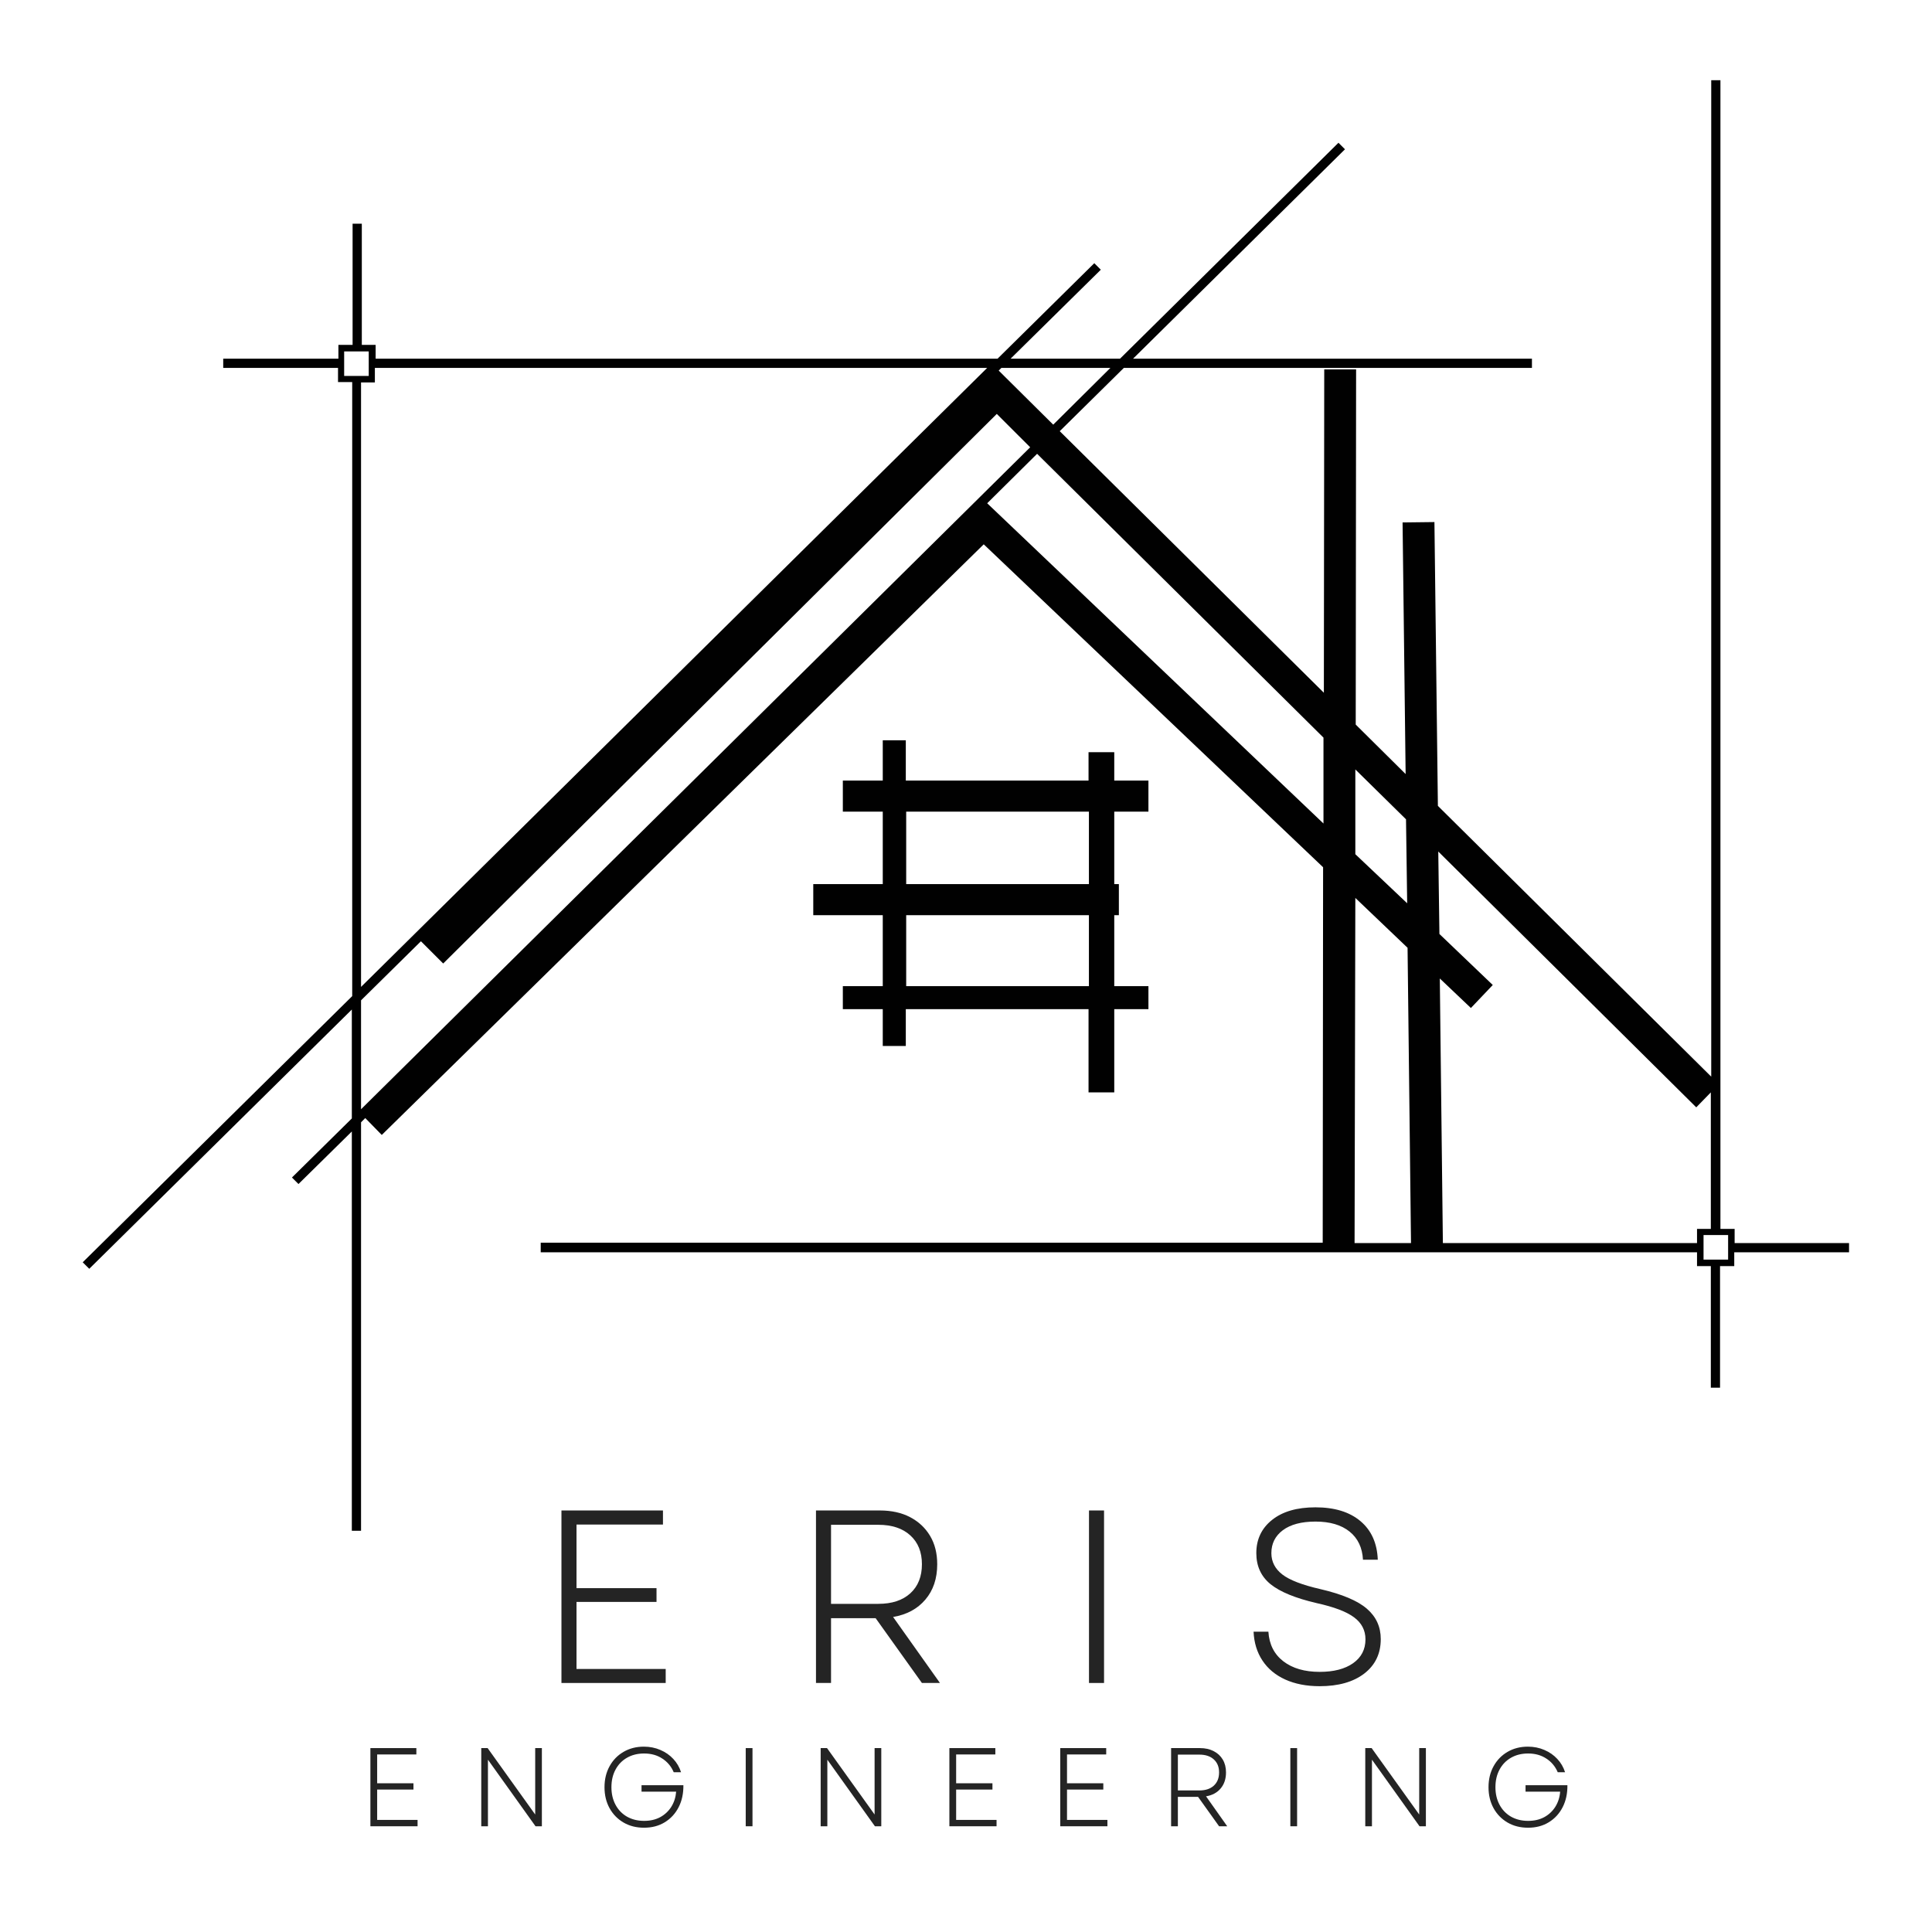
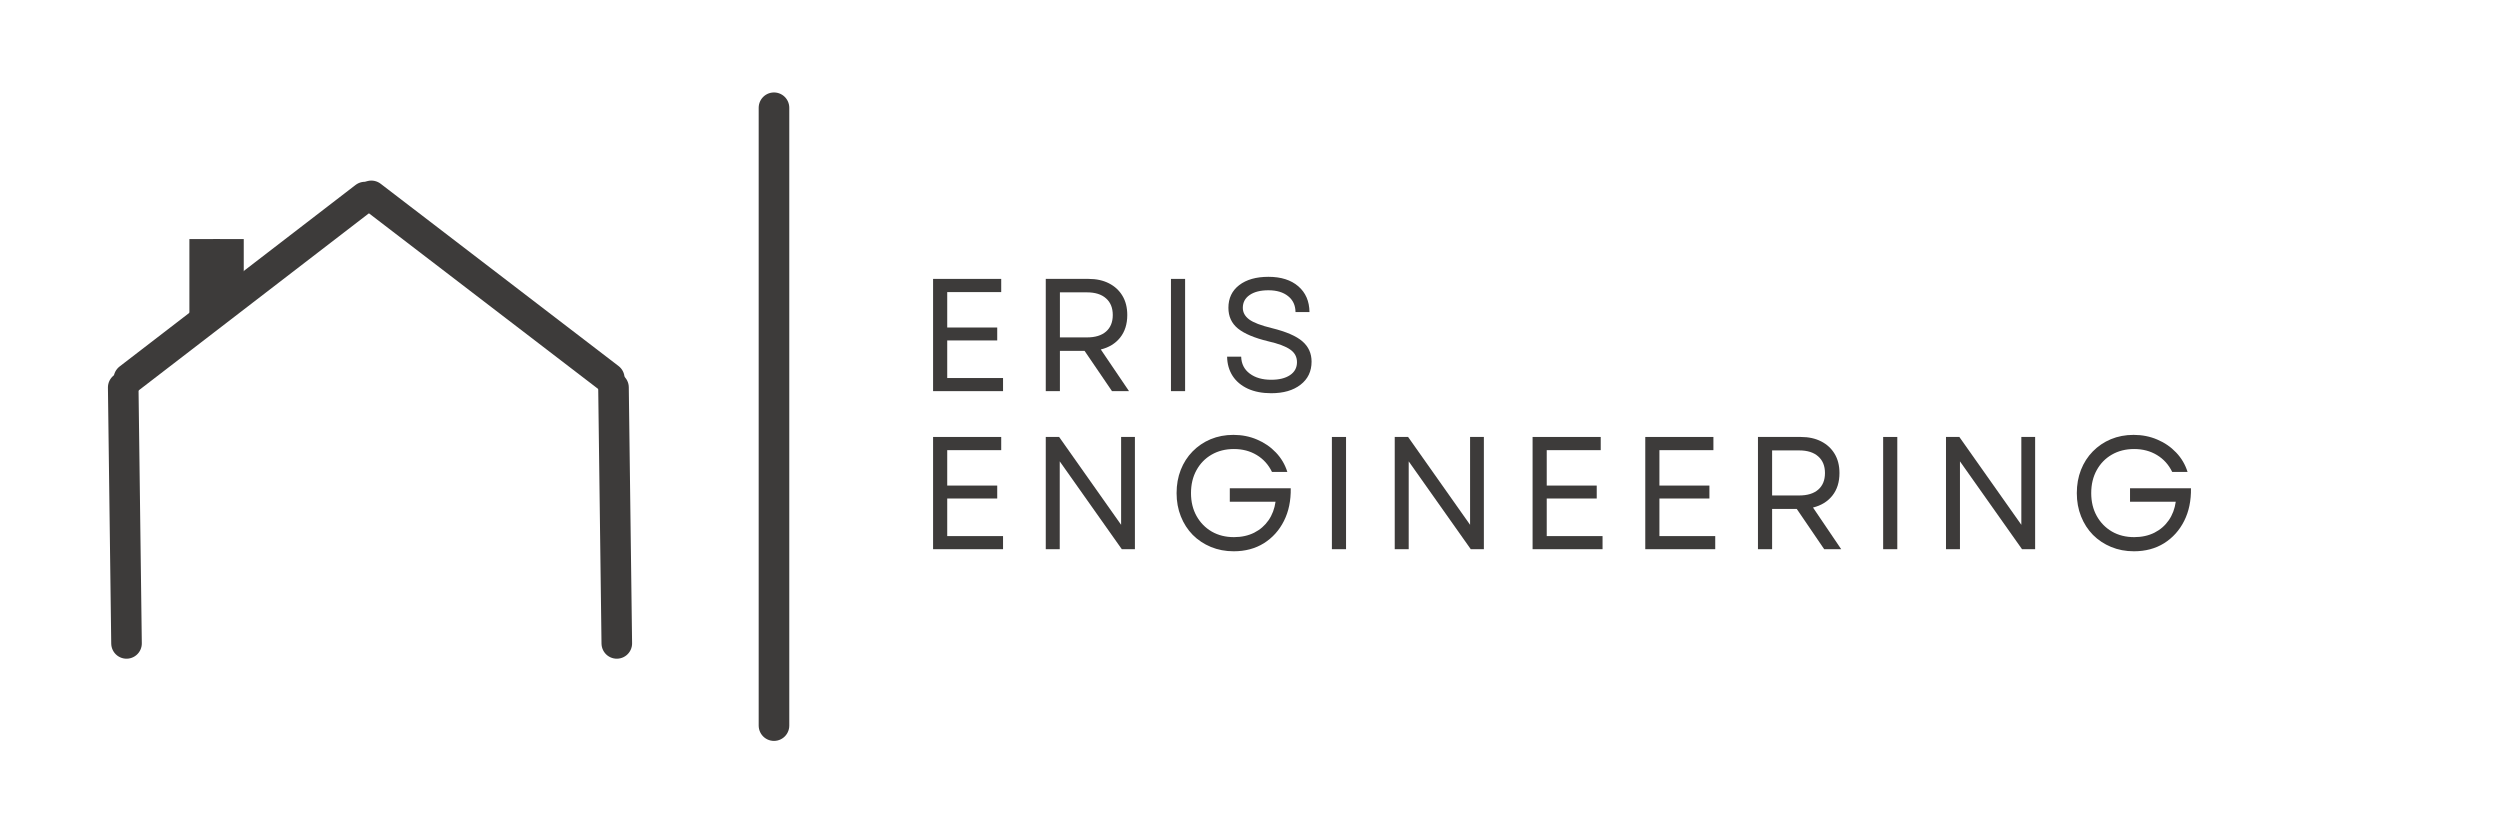
- <svg xmlns="http://www.w3.org/2000/svg" width="500" zoomAndPan="magnify" viewBox="0 0 375 375" height="500" preserveAspectRatio="xMidYMid meet" version="1.0">
+ <svg xmlns="http://www.w3.org/2000/svg" width="600" zoomAndPan="magnify" viewBox="0 0 450 150" height="200" preserveAspectRatio="xMidYMid meet" version="1.0">
  <defs>
    <g />
-     <clipPath id="a66173f13b">
-       <path d="M 1.055 0.457 L 343.973 0.457 L 343.973 282.234 L 1.055 282.234 Z M 1.055 0.457 " clip-rule="nonzero" />
+     <clipPath id="6d4e71bf2f">
+       <path d="M 0.199 22 L 35 22 L 35 118.16 L 0.199 118.16 Z M 0.199 22 " clip-rule="nonzero" />
    </clipPath>
-     <clipPath id="77d8f25d29">
-       <rect x="0" width="190" y="0" height="71" />
+     <clipPath id="a90243dbc4">
+       <path d="M 0.199 0.559 L 78 0.559 L 78 84 L 0.199 84 Z M 0.199 0.559 " clip-rule="nonzero" />
    </clipPath>
-     <clipPath id="c28d239c33">
-       <path d="M 53 316 L 301 316 L 301 348.359 L 53 348.359 Z M 53 316 " clip-rule="nonzero" />
+     <clipPath id="e730382947">
+       <path d="M 16 0.559 L 122 0.559 L 122 84 L 16 84 Z M 16 0.559 " clip-rule="nonzero" />
    </clipPath>
-     <clipPath id="9d0f430690">
-       <rect x="0" width="248" y="0" height="33" />
+     <clipPath id="5cc6576148">
+       <path d="M 60 22 L 124 22 L 124 118.16 L 60 118.16 Z M 60 22 " clip-rule="nonzero" />
    </clipPath>
-     <clipPath id="117400e148">
-       <rect x="0" width="345" y="0" height="349" />
+     <clipPath id="6ed9c235d3">
+       <path d="M 117 0.559 L 124 0.559 L 124 118 L 117 118 Z M 117 0.559 " clip-rule="nonzero" />
+     </clipPath>
+     <clipPath id="6a763c0f99">
+       <rect x="0" width="381" y="0" height="119" />
    </clipPath>
  </defs>
-   <g transform="matrix(1, 0, 0, 1, 15, 15)">
-     <g clip-path="url(#117400e148)">
-       <path fill="#010101" d="M 142.855 156.605 L 142.855 162.637 L 156.344 162.637 L 156.344 176.41 L 148.594 176.41 L 148.594 180.875 L 156.344 180.875 L 156.344 188.023 L 160.816 188.023 L 160.816 180.875 L 196.285 180.875 L 196.285 197.031 L 201.277 197.031 L 201.277 180.875 L 207.91 180.875 L 207.91 176.41 L 201.277 176.41 L 201.277 162.637 L 202.172 162.637 L 202.172 156.605 L 201.277 156.605 L 201.277 142.539 L 207.91 142.539 L 207.91 136.508 L 201.277 136.508 L 201.277 131 L 196.285 131 L 196.285 136.508 L 160.816 136.508 L 160.816 128.691 L 156.344 128.691 L 156.344 136.508 L 148.594 136.508 L 148.594 142.539 L 156.344 142.539 L 156.344 156.605 Z M 196.359 176.41 L 160.891 176.41 L 160.891 162.637 L 196.359 162.637 Z M 160.891 142.539 L 196.359 142.539 L 196.359 156.605 L 160.891 156.605 Z M 160.891 142.539 " fill-opacity="1" fill-rule="evenodd" />
-       <g clip-path="url(#a66173f13b)">
-         <path fill="#010101" d="M 343.973 226.285 L 321.691 226.285 L 321.691 223.531 L 318.934 223.531 L 318.934 0.574 L 317.148 0.574 L 317.148 193.977 L 264.094 141.422 L 263.422 86.332 L 257.238 86.406 L 257.832 135.242 L 248.145 125.641 L 248.219 56.703 L 242.035 56.703 L 241.961 119.461 L 190.695 68.691 L 203.141 56.406 L 282.348 56.406 L 282.348 54.621 L 204.926 54.621 L 246.059 13.977 L 244.793 12.711 L 202.395 54.621 L 181.156 54.621 L 198.668 37.352 L 197.402 36.086 L 178.625 54.621 L 57.91 54.621 L 57.91 51.941 L 55.227 51.941 L 55.227 28.418 L 53.438 28.418 L 53.438 51.941 L 50.684 51.941 L 50.684 54.621 L 28.328 54.621 L 28.328 56.406 L 50.609 56.406 L 50.609 59.16 L 53.363 59.16 L 53.363 178.344 L 1.055 230.008 L 2.324 231.273 L 53.289 180.949 L 53.289 202.09 L 41.668 213.555 L 42.934 214.82 L 53.289 204.621 L 53.289 282.117 L 55.078 282.117 L 55.078 202.836 L 55.898 202.016 L 59.102 205.293 L 175.941 90.652 L 241.812 153.332 L 241.738 226.211 L 89.953 226.211 L 89.953 228.07 L 314.391 228.07 L 314.391 230.754 L 317.07 230.754 L 317.07 254.352 L 318.859 254.352 L 318.859 230.754 L 321.617 230.754 L 321.617 228.07 L 343.898 228.07 L 343.898 226.285 Z M 257.906 144.027 L 258.133 160.328 L 248.07 150.801 L 248.07 134.348 Z M 200.531 56.406 L 189.43 67.426 L 178.848 56.93 L 179.371 56.406 Z M 51.801 53.207 L 56.57 53.207 L 56.57 57.969 L 51.801 57.969 Z M 55.078 59.234 L 57.762 59.234 L 57.762 56.406 L 176.613 56.406 L 55.078 176.559 Z M 55.078 179.164 L 66.703 167.699 L 71.023 172.016 L 178.477 65.34 L 184.957 71.816 L 55.078 200.305 Z M 176.613 82.684 L 186.301 73.082 L 241.887 128.172 L 241.887 144.844 Z M 248.07 159.289 L 258.207 168.965 L 258.875 226.285 L 247.922 226.285 Z M 265.062 226.285 L 264.465 174.922 L 270.5 180.652 L 274.746 176.188 L 264.391 166.285 L 264.168 150.281 L 314.242 199.934 L 317.07 197.031 L 317.07 223.531 L 314.391 223.531 L 314.391 226.285 Z M 320.426 229.488 L 315.656 229.488 L 315.656 224.723 L 320.426 224.723 Z M 320.426 229.488 " fill-opacity="1" fill-rule="evenodd" />
-       </g>
-       <g transform="matrix(1, 0, 0, 1, 87, 260)">
-         <g clip-path="url(#77d8f25d29)">
-           <g fill="#242424" fill-opacity="1">
-             <g transform="translate(1.570567, 51.66486)">
-               <g>
-                 <path d="M 5.406 0 L 5.406 -33.484 L 25.109 -33.484 L 25.109 -30.75 L 8.328 -30.75 L 8.328 -18.406 L 23.859 -18.406 L 23.859 -15.734 L 8.328 -15.734 L 8.328 -2.719 L 25.641 -2.719 L 25.641 0 Z M 5.406 0 " />
-               </g>
-             </g>
-           </g>
-           <g fill="#242424" fill-opacity="1">
-             <g transform="translate(50.97547, 51.66486)">
-               <g>
-                 <path d="M 5.406 0 L 5.406 -33.484 L 17.797 -33.484 C 20.055 -33.484 22.016 -33.051 23.672 -32.188 C 25.328 -31.32 26.617 -30.113 27.547 -28.562 C 28.473 -27.02 28.938 -25.18 28.938 -23.047 C 28.938 -20.273 28.172 -17.988 26.641 -16.188 C 25.109 -14.383 23.02 -13.258 20.375 -12.812 L 29.469 0 L 25.969 0 L 16.984 -12.578 L 8.328 -12.578 L 8.328 0 Z M 8.328 -15.359 L 17.5 -15.359 C 20.145 -15.359 22.219 -16.039 23.719 -17.406 C 25.219 -18.781 25.969 -20.66 25.969 -23.047 C 25.969 -25.41 25.219 -27.273 23.719 -28.641 C 22.219 -30.016 20.145 -30.703 17.5 -30.703 L 8.328 -30.703 Z M 8.328 -15.359 " />
-               </g>
-             </g>
-           </g>
-           <g fill="#242424" fill-opacity="1">
-             <g transform="translate(103.9666, 51.66486)">
-               <g>
-                 <path d="M 5.406 0 L 5.406 -33.484 L 8.328 -33.484 L 8.328 0 Z M 5.406 0 " />
-               </g>
-             </g>
-           </g>
-           <g fill="#242424" fill-opacity="1">
-             <g transform="translate(137.9745, 51.66486)">
-               <g>
-                 <path d="M 16.172 0.625 C 13.617 0.625 11.391 0.191 9.484 -0.672 C 7.586 -1.535 6.113 -2.766 5.062 -4.359 C 4.008 -5.953 3.438 -7.816 3.344 -9.953 L 6.219 -9.953 C 6.375 -7.492 7.344 -5.578 9.125 -4.203 C 10.914 -2.836 13.266 -2.156 16.172 -2.156 C 18.91 -2.156 21.078 -2.719 22.672 -3.844 C 24.266 -4.977 25.062 -6.52 25.062 -8.469 C 25.062 -10.219 24.328 -11.641 22.859 -12.734 C 21.391 -13.836 18.969 -14.758 15.594 -15.5 C 11.477 -16.457 8.492 -17.68 6.641 -19.172 C 4.797 -20.672 3.875 -22.68 3.875 -25.203 C 3.875 -27.879 4.895 -30.031 6.938 -31.656 C 8.977 -33.281 11.785 -34.094 15.359 -34.094 C 19.055 -34.094 21.961 -33.203 24.078 -31.422 C 26.203 -29.641 27.328 -27.141 27.453 -23.922 L 24.578 -23.922 C 24.453 -26.273 23.582 -28.098 21.969 -29.391 C 20.363 -30.68 18.16 -31.328 15.359 -31.328 C 12.641 -31.328 10.531 -30.77 9.031 -29.656 C 7.539 -28.539 6.797 -27.055 6.797 -25.203 C 6.797 -23.547 7.504 -22.164 8.922 -21.062 C 10.336 -19.969 12.801 -19.02 16.312 -18.219 C 20.551 -17.227 23.562 -15.957 25.344 -14.406 C 27.133 -12.863 28.031 -10.898 28.031 -8.516 C 28.031 -5.703 26.961 -3.473 24.828 -1.828 C 22.691 -0.191 19.805 0.625 16.172 0.625 Z M 16.172 0.625 " />
-               </g>
-             </g>
+   <g transform="matrix(1, 0, 0, 1, 19, 16)">
+     <g clip-path="url(#6a763c0f99)">
+       <g fill="#3d3b3a" fill-opacity="1">
+         <g transform="translate(146.016, 54.40476)">
+           <g>
+             <path d="M 2.938 0 L 2.938 -20.203 L 15.203 -20.203 L 15.203 -17.828 L 5.484 -17.828 L 5.484 -11.453 L 14.484 -11.453 L 14.484 -9.125 L 5.484 -9.125 L 5.484 -2.359 L 15.531 -2.359 L 15.531 0 Z M 2.938 0 " />
          </g>
        </g>
      </g>
-       <g clip-path="url(#c28d239c33)">
-         <g transform="matrix(1, 0, 0, 1, 53, 316)">
-           <g clip-path="url(#9d0f430690)">
-             <g fill="#242424" fill-opacity="1">
-               <g transform="translate(1.440573, 23.47682)">
-                 <g>
-                   <path d="M 2.453 0 L 2.453 -15.172 L 11.375 -15.172 L 11.375 -13.938 L 3.766 -13.938 L 3.766 -8.344 L 10.812 -8.344 L 10.812 -7.125 L 3.766 -7.125 L 3.766 -1.234 L 11.609 -1.234 L 11.609 0 Z M 2.453 0 " />
-                 </g>
-               </g>
-             </g>
-             <g fill="#242424" fill-opacity="1">
-               <g transform="translate(22.95924, 23.47682)">
-                 <g>
-                   <path d="M 2.453 0 L 2.453 -15.172 L 3.688 -15.172 L 12.922 -2.281 L 12.922 -15.172 L 14.219 -15.172 L 14.219 0 L 12.984 0 L 3.75 -12.922 L 3.75 0 Z M 2.453 0 " />
-                 </g>
-               </g>
-             </g>
-             <g fill="#242424" fill-opacity="1">
-               <g transform="translate(47.94333, 23.47682)">
-                 <g>
-                   <path d="M 9.062 0.281 C 7.57 0.281 6.25 -0.051 5.094 -0.719 C 3.938 -1.395 3.031 -2.32 2.375 -3.5 C 1.719 -4.688 1.391 -6.047 1.391 -7.578 C 1.391 -9.109 1.719 -10.469 2.375 -11.656 C 3.031 -12.844 3.93 -13.77 5.078 -14.438 C 6.234 -15.113 7.547 -15.453 9.016 -15.453 C 10.18 -15.453 11.254 -15.238 12.234 -14.812 C 13.211 -14.395 14.047 -13.816 14.734 -13.078 C 15.43 -12.336 15.938 -11.473 16.25 -10.484 L 14.828 -10.484 C 14.348 -11.609 13.609 -12.492 12.609 -13.141 C 11.617 -13.797 10.441 -14.125 9.078 -14.125 C 7.816 -14.125 6.707 -13.848 5.75 -13.297 C 4.801 -12.754 4.062 -11.988 3.531 -11 C 3 -10.02 2.734 -8.879 2.734 -7.578 C 2.734 -6.297 3 -5.16 3.531 -4.172 C 4.062 -3.18 4.805 -2.41 5.766 -1.859 C 6.734 -1.316 7.836 -1.047 9.078 -1.047 C 10.266 -1.047 11.305 -1.285 12.203 -1.766 C 13.098 -2.254 13.816 -2.926 14.359 -3.781 C 14.898 -4.645 15.211 -5.625 15.297 -6.719 L 8.578 -6.719 L 8.578 -7.969 L 16.703 -7.969 C 16.723 -6.363 16.414 -4.941 15.781 -3.703 C 15.145 -2.461 14.25 -1.488 13.094 -0.781 C 11.945 -0.07 10.602 0.281 9.062 0.281 Z M 9.062 0.281 " />
-                 </g>
-               </g>
-             </g>
-             <g fill="#242424" fill-opacity="1">
-               <g transform="translate(74.29192, 23.47682)">
-                 <g>
-                   <path d="M 2.453 0 L 2.453 -15.172 L 3.766 -15.172 L 3.766 0 Z M 2.453 0 " />
-                 </g>
-               </g>
-             </g>
-             <g fill="#242424" fill-opacity="1">
-               <g transform="translate(88.83648, 23.47682)">
-                 <g>
-                   <path d="M 2.453 0 L 2.453 -15.172 L 3.688 -15.172 L 12.922 -2.281 L 12.922 -15.172 L 14.219 -15.172 L 14.219 0 L 12.984 0 L 3.75 -12.922 L 3.75 0 Z M 2.453 0 " />
-                 </g>
-               </g>
-             </g>
-             <g fill="#242424" fill-opacity="1">
-               <g transform="translate(113.8206, 23.47682)">
-                 <g>
-                   <path d="M 2.453 0 L 2.453 -15.172 L 11.375 -15.172 L 11.375 -13.938 L 3.766 -13.938 L 3.766 -8.344 L 10.812 -8.344 L 10.812 -7.125 L 3.766 -7.125 L 3.766 -1.234 L 11.609 -1.234 L 11.609 0 Z M 2.453 0 " />
-                 </g>
-               </g>
-             </g>
-             <g fill="#242424" fill-opacity="1">
-               <g transform="translate(135.3392, 23.47682)">
-                 <g>
-                   <path d="M 2.453 0 L 2.453 -15.172 L 11.375 -15.172 L 11.375 -13.938 L 3.766 -13.938 L 3.766 -8.344 L 10.812 -8.344 L 10.812 -7.125 L 3.766 -7.125 L 3.766 -1.234 L 11.609 -1.234 L 11.609 0 Z M 2.453 0 " />
-                 </g>
-               </g>
-             </g>
-             <g fill="#242424" fill-opacity="1">
-               <g transform="translate(156.8579, 23.47682)">
-                 <g>
-                   <path d="M 2.453 0 L 2.453 -15.172 L 8.062 -15.172 C 9.082 -15.172 9.969 -14.973 10.719 -14.578 C 11.477 -14.191 12.066 -13.645 12.484 -12.938 C 12.898 -12.238 13.109 -11.41 13.109 -10.453 C 13.109 -9.191 12.758 -8.148 12.062 -7.328 C 11.375 -6.516 10.43 -6.008 9.234 -5.812 L 13.344 0 L 11.766 0 L 7.688 -5.703 L 3.766 -5.703 L 3.766 0 Z M 3.766 -6.953 L 7.938 -6.953 C 9.133 -6.953 10.07 -7.266 10.75 -7.891 C 11.426 -8.516 11.766 -9.367 11.766 -10.453 C 11.766 -11.516 11.426 -12.352 10.75 -12.969 C 10.07 -13.594 9.133 -13.906 7.938 -13.906 L 3.766 -13.906 Z M 3.766 -6.953 " />
-                 </g>
-               </g>
-             </g>
-             <g fill="#242424" fill-opacity="1">
-               <g transform="translate(180.001, 23.47682)">
-                 <g>
-                   <path d="M 2.453 0 L 2.453 -15.172 L 3.766 -15.172 L 3.766 0 Z M 2.453 0 " />
-                 </g>
-               </g>
-             </g>
-             <g fill="#242424" fill-opacity="1">
-               <g transform="translate(194.5456, 23.47682)">
-                 <g>
-                   <path d="M 2.453 0 L 2.453 -15.172 L 3.688 -15.172 L 12.922 -2.281 L 12.922 -15.172 L 14.219 -15.172 L 14.219 0 L 12.984 0 L 3.75 -12.922 L 3.75 0 Z M 2.453 0 " />
-                 </g>
-               </g>
-             </g>
-             <g fill="#242424" fill-opacity="1">
-               <g transform="translate(219.5296, 23.47682)">
-                 <g>
-                   <path d="M 9.062 0.281 C 7.57 0.281 6.25 -0.051 5.094 -0.719 C 3.938 -1.395 3.031 -2.32 2.375 -3.5 C 1.719 -4.688 1.391 -6.047 1.391 -7.578 C 1.391 -9.109 1.719 -10.469 2.375 -11.656 C 3.031 -12.844 3.93 -13.77 5.078 -14.438 C 6.234 -15.113 7.547 -15.453 9.016 -15.453 C 10.18 -15.453 11.254 -15.238 12.234 -14.812 C 13.211 -14.395 14.047 -13.816 14.734 -13.078 C 15.43 -12.336 15.938 -11.473 16.25 -10.484 L 14.828 -10.484 C 14.348 -11.609 13.609 -12.492 12.609 -13.141 C 11.617 -13.797 10.441 -14.125 9.078 -14.125 C 7.816 -14.125 6.707 -13.848 5.75 -13.297 C 4.801 -12.754 4.062 -11.988 3.531 -11 C 3 -10.02 2.734 -8.879 2.734 -7.578 C 2.734 -6.297 3 -5.16 3.531 -4.172 C 4.062 -3.18 4.805 -2.41 5.766 -1.859 C 6.734 -1.316 7.836 -1.047 9.078 -1.047 C 10.266 -1.047 11.305 -1.285 12.203 -1.766 C 13.098 -2.254 13.816 -2.926 14.359 -3.781 C 14.898 -4.645 15.211 -5.625 15.297 -6.719 L 8.578 -6.719 L 8.578 -7.969 L 16.703 -7.969 C 16.723 -6.363 16.414 -4.941 15.781 -3.703 C 15.145 -2.461 14.25 -1.488 13.094 -0.781 C 11.945 -0.07 10.602 0.281 9.062 0.281 Z M 9.062 0.281 " />
-                 </g>
-               </g>
-             </g>
+       <g fill="#3d3b3a" fill-opacity="1">
+         <g transform="translate(166.2999, 54.40476)">
+           <g>
+             <path d="M 2.938 0 L 2.938 -20.203 L 10.656 -20.203 C 12.051 -20.203 13.27 -19.938 14.312 -19.406 C 15.352 -18.875 16.16 -18.129 16.734 -17.172 C 17.316 -16.211 17.609 -15.055 17.609 -13.703 C 17.609 -12.066 17.18 -10.711 16.328 -9.641 C 15.484 -8.578 14.32 -7.863 12.844 -7.5 L 17.922 0 L 14.859 0 L 9.922 -7.25 L 5.484 -7.25 L 5.484 0 Z M 5.484 -9.672 L 10.359 -9.672 C 11.836 -9.672 12.977 -10.02 13.781 -10.719 C 14.594 -11.426 15 -12.422 15 -13.703 C 15 -14.992 14.594 -15.992 13.781 -16.703 C 12.977 -17.422 11.836 -17.781 10.359 -17.781 L 5.484 -17.781 Z M 5.484 -9.672 " />
          </g>
        </g>
+       </g>
+       <g fill="#3d3b3a" fill-opacity="1">
+         <g transform="translate(188.8343, 54.40476)">
+           <g>
+             <path d="M 2.938 0 L 2.938 -20.203 L 5.484 -20.203 L 5.484 0 Z M 2.938 0 " />
+           </g>
+         </g>
+       </g>
+       <g fill="#3d3b3a" fill-opacity="1">
+         <g transform="translate(200.1451, 54.40476)">
+           <g>
+             <path d="M 9.672 0.375 C 8.055 0.375 6.656 0.102 5.469 -0.438 C 4.281 -0.988 3.363 -1.758 2.719 -2.75 C 2.082 -3.75 1.754 -4.898 1.734 -6.203 L 4.266 -6.203 C 4.305 -4.91 4.82 -3.895 5.812 -3.156 C 6.801 -2.414 8.086 -2.047 9.672 -2.047 C 11.086 -2.047 12.211 -2.32 13.047 -2.875 C 13.891 -3.438 14.312 -4.219 14.312 -5.219 C 14.312 -6.164 13.906 -6.922 13.094 -7.484 C 12.289 -8.055 10.973 -8.551 9.141 -8.969 C 6.66 -9.57 4.844 -10.336 3.688 -11.266 C 2.539 -12.203 1.969 -13.445 1.969 -15 C 1.969 -16.719 2.613 -18.078 3.906 -19.078 C 5.207 -20.078 6.961 -20.578 9.172 -20.578 C 11.441 -20.578 13.234 -20.008 14.547 -18.875 C 15.867 -17.738 16.539 -16.191 16.562 -14.234 L 14.047 -14.234 C 14.035 -15.441 13.594 -16.395 12.719 -17.094 C 11.844 -17.801 10.66 -18.156 9.172 -18.156 C 7.734 -18.156 6.602 -17.867 5.781 -17.297 C 4.969 -16.734 4.562 -15.969 4.562 -15 C 4.562 -14.176 4.941 -13.477 5.703 -12.906 C 6.461 -12.344 7.82 -11.82 9.781 -11.344 C 12.363 -10.707 14.203 -9.91 15.297 -8.953 C 16.391 -8.004 16.938 -6.789 16.938 -5.312 C 16.938 -3.562 16.273 -2.176 14.953 -1.156 C 13.641 -0.133 11.879 0.375 9.672 0.375 Z M 9.672 0.375 " />
+           </g>
+         </g>
+       </g>
+       <g fill="#3d3b3a" fill-opacity="1">
+         <g transform="translate(146.016, 82.85568)">
+           <g>
+             <path d="M 2.938 0 L 2.938 -20.203 L 15.203 -20.203 L 15.203 -17.828 L 5.484 -17.828 L 5.484 -11.453 L 14.484 -11.453 L 14.484 -9.125 L 5.484 -9.125 L 5.484 -2.359 L 15.531 -2.359 L 15.531 0 Z M 2.938 0 " />
+           </g>
+         </g>
+       </g>
+       <g fill="#3d3b3a" fill-opacity="1">
+         <g transform="translate(166.2999, 82.85568)">
+           <g>
+             <path d="M 2.938 0 L 2.938 -20.203 L 5.344 -20.203 L 16.5 -4.391 L 16.5 -20.203 L 18.984 -20.203 L 18.984 0 L 16.625 0 L 5.453 -15.812 L 5.453 0 Z M 2.938 0 " />
+           </g>
+         </g>
+       </g>
+       <g fill="#3d3b3a" fill-opacity="1">
+         <g transform="translate(191.1136, 82.85568)">
+           <g>
+             <path d="M 11.953 0.375 C 10.461 0.375 9.094 0.113 7.844 -0.406 C 6.594 -0.926 5.504 -1.648 4.578 -2.578 C 3.66 -3.516 2.945 -4.625 2.438 -5.906 C 1.926 -7.188 1.672 -8.582 1.672 -10.094 C 1.672 -11.613 1.922 -13.008 2.422 -14.281 C 2.922 -15.551 3.629 -16.656 4.547 -17.594 C 5.473 -18.539 6.555 -19.273 7.797 -19.797 C 9.047 -20.316 10.41 -20.578 11.891 -20.578 C 13.43 -20.578 14.852 -20.297 16.156 -19.734 C 17.469 -19.18 18.598 -18.406 19.547 -17.406 C 20.504 -16.406 21.191 -15.238 21.609 -13.906 L 18.844 -13.906 C 18.207 -15.219 17.289 -16.234 16.094 -16.953 C 14.906 -17.672 13.535 -18.031 11.984 -18.031 C 10.473 -18.031 9.133 -17.691 7.969 -17.016 C 6.812 -16.348 5.906 -15.414 5.25 -14.219 C 4.594 -13.031 4.266 -11.656 4.266 -10.094 C 4.266 -8.539 4.598 -7.164 5.266 -5.969 C 5.93 -4.781 6.844 -3.848 8 -3.172 C 9.164 -2.504 10.5 -2.172 12 -2.172 C 13.363 -2.172 14.578 -2.438 15.641 -2.969 C 16.703 -3.508 17.562 -4.254 18.219 -5.203 C 18.883 -6.16 19.305 -7.273 19.484 -8.547 L 11.25 -8.547 L 11.25 -10.969 L 22.219 -10.969 C 22.258 -8.75 21.852 -6.789 21 -5.094 C 20.145 -3.395 18.941 -2.055 17.391 -1.078 C 15.836 -0.109 14.023 0.375 11.953 0.375 Z M 11.953 0.375 " />
+           </g>
+         </g>
+       </g>
+       <g fill="#3d3b3a" fill-opacity="1">
+         <g transform="translate(217.8027, 82.85568)">
+           <g>
+             <path d="M 2.938 0 L 2.938 -20.203 L 5.484 -20.203 L 5.484 0 Z M 2.938 0 " />
+           </g>
+         </g>
+       </g>
+       <g fill="#3d3b3a" fill-opacity="1">
+         <g transform="translate(229.1135, 82.85568)">
+           <g>
+             <path d="M 2.938 0 L 2.938 -20.203 L 5.344 -20.203 L 16.5 -4.391 L 16.5 -20.203 L 18.984 -20.203 L 18.984 0 L 16.625 0 L 5.453 -15.812 L 5.453 0 Z M 2.938 0 " />
+           </g>
+         </g>
+       </g>
+       <g fill="#3d3b3a" fill-opacity="1">
+         <g transform="translate(253.9272, 82.85568)">
+           <g>
+             <path d="M 2.938 0 L 2.938 -20.203 L 15.203 -20.203 L 15.203 -17.828 L 5.484 -17.828 L 5.484 -11.453 L 14.484 -11.453 L 14.484 -9.125 L 5.484 -9.125 L 5.484 -2.359 L 15.531 -2.359 L 15.531 0 Z M 2.938 0 " />
+           </g>
+         </g>
+       </g>
+       <g fill="#3d3b3a" fill-opacity="1">
+         <g transform="translate(274.2111, 82.85568)">
+           <g>
+             <path d="M 2.938 0 L 2.938 -20.203 L 15.203 -20.203 L 15.203 -17.828 L 5.484 -17.828 L 5.484 -11.453 L 14.484 -11.453 L 14.484 -9.125 L 5.484 -9.125 L 5.484 -2.359 L 15.531 -2.359 L 15.531 0 Z M 2.938 0 " />
+           </g>
+         </g>
+       </g>
+       <g fill="#3d3b3a" fill-opacity="1">
+         <g transform="translate(294.495, 82.85568)">
+           <g>
+             <path d="M 2.938 0 L 2.938 -20.203 L 10.656 -20.203 C 12.051 -20.203 13.27 -19.938 14.312 -19.406 C 15.352 -18.875 16.16 -18.129 16.734 -17.172 C 17.316 -16.211 17.609 -15.055 17.609 -13.703 C 17.609 -12.066 17.18 -10.711 16.328 -9.641 C 15.484 -8.578 14.32 -7.863 12.844 -7.5 L 17.922 0 L 14.859 0 L 9.922 -7.25 L 5.484 -7.25 L 5.484 0 Z M 5.484 -9.672 L 10.359 -9.672 C 11.836 -9.672 12.977 -10.02 13.781 -10.719 C 14.594 -11.426 15 -12.422 15 -13.703 C 15 -14.992 14.594 -15.992 13.781 -16.703 C 12.977 -17.422 11.836 -17.781 10.359 -17.781 L 5.484 -17.781 Z M 5.484 -9.672 " />
+           </g>
+         </g>
+       </g>
+       <g fill="#3d3b3a" fill-opacity="1">
+         <g transform="translate(317.0294, 82.85568)">
+           <g>
+             <path d="M 2.938 0 L 2.938 -20.203 L 5.484 -20.203 L 5.484 0 Z M 2.938 0 " />
+           </g>
+         </g>
+       </g>
+       <g fill="#3d3b3a" fill-opacity="1">
+         <g transform="translate(328.3402, 82.85568)">
+           <g>
+             <path d="M 2.938 0 L 2.938 -20.203 L 5.344 -20.203 L 16.5 -4.391 L 16.5 -20.203 L 18.984 -20.203 L 18.984 0 L 16.625 0 L 5.453 -15.812 L 5.453 0 Z M 2.938 0 " />
+           </g>
+         </g>
+       </g>
+       <g fill="#3d3b3a" fill-opacity="1">
+         <g transform="translate(353.1539, 82.85568)">
+           <g>
+             <path d="M 11.953 0.375 C 10.461 0.375 9.094 0.113 7.844 -0.406 C 6.594 -0.926 5.504 -1.648 4.578 -2.578 C 3.66 -3.516 2.945 -4.625 2.438 -5.906 C 1.926 -7.188 1.672 -8.582 1.672 -10.094 C 1.672 -11.613 1.922 -13.008 2.422 -14.281 C 2.922 -15.551 3.629 -16.656 4.547 -17.594 C 5.473 -18.539 6.555 -19.273 7.797 -19.797 C 9.047 -20.316 10.41 -20.578 11.891 -20.578 C 13.43 -20.578 14.852 -20.297 16.156 -19.734 C 17.469 -19.18 18.598 -18.406 19.547 -17.406 C 20.504 -16.406 21.191 -15.238 21.609 -13.906 L 18.844 -13.906 C 18.207 -15.219 17.289 -16.234 16.094 -16.953 C 14.906 -17.672 13.535 -18.031 11.984 -18.031 C 10.473 -18.031 9.133 -17.691 7.969 -17.016 C 6.812 -16.348 5.906 -15.414 5.25 -14.219 C 4.594 -13.031 4.266 -11.656 4.266 -10.094 C 4.266 -8.539 4.598 -7.164 5.266 -5.969 C 5.93 -4.781 6.844 -3.848 8 -3.172 C 9.164 -2.504 10.5 -2.172 12 -2.172 C 13.363 -2.172 14.578 -2.438 15.641 -2.969 C 16.703 -3.508 17.562 -4.254 18.219 -5.203 C 18.883 -6.16 19.305 -7.273 19.484 -8.547 L 11.25 -8.547 L 11.25 -10.969 L 22.219 -10.969 C 22.258 -8.75 21.852 -6.789 21 -5.094 C 20.145 -3.395 18.941 -2.055 17.391 -1.078 C 15.836 -0.109 14.023 0.375 11.953 0.375 Z M 11.953 0.375 " />
+           </g>
+         </g>
+       </g>
+       <g clip-path="url(#6d4e71bf2f)">
+         <path stroke-linecap="round" transform="matrix(-0.0118503, -0.917695, 0.917695, -0.0118503, 1.057718, 102.6004)" fill="none" stroke-linejoin="miter" d="M 2.999 2.998 L 53.206 2.999 " stroke="#3d3b3a" stroke-width="6" stroke-opacity="1" stroke-miterlimit="4" />
+       </g>
+       <g clip-path="url(#a90243dbc4)">
+         <path stroke-linecap="round" transform="matrix(0.727449, -0.559574, 0.559574, 0.727449, 0.340882, 51.64757)" fill="none" stroke-linejoin="miter" d="M 3 3.002 L 61.398 3 " stroke="#3d3b3a" stroke-width="6" stroke-opacity="1" stroke-miterlimit="4" />
+       </g>
+       <g clip-path="url(#e730382947)">
+         <path stroke-linecap="round" transform="matrix(0.728515, 0.558184, -0.558184, 0.728515, 47.33012, 15.39964)" fill="none" stroke-linejoin="miter" d="M 2.998 2.999 L 61.787 3.001 " stroke="#3d3b3a" stroke-width="6" stroke-opacity="1" stroke-miterlimit="4" />
+       </g>
+       <path stroke-linecap="butt" transform="matrix(0, -0.917771, 0.917771, 0, 15.08943, 42.1344)" fill="none" stroke-linejoin="miter" d="M 0.002 3.001 L 16.452 3.001 " stroke="#3d3b3a" stroke-width="6" stroke-opacity="1" stroke-miterlimit="4" />
+       <g clip-path="url(#5cc6576148)">
+         <path stroke-linecap="round" transform="matrix(-0.0118503, -0.917695, 0.917695, -0.0118503, 89.30673, 102.6004)" fill="none" stroke-linejoin="miter" d="M 2.999 2.999 L 53.206 3 " stroke="#3d3b3a" stroke-width="6" stroke-opacity="1" stroke-miterlimit="4" />
+       </g>
+       <path stroke-linecap="butt" transform="matrix(0, -0.917771, 0.917771, 0, 19.36908, 37.63091)" fill="none" stroke-linejoin="miter" d="M -0.002 2.999 L 11.545 2.999 " stroke="#3d3b3a" stroke-width="6" stroke-opacity="1" stroke-miterlimit="4" />
+       <g clip-path="url(#6ed9c235d3)">
+         <path stroke-linecap="round" transform="matrix(0, 0.917771, -0.917771, 0, 123.07, 0.642637)" fill="none" stroke-linejoin="miter" d="M 2.998 3 L 124.178 3 " stroke="#3d3b3a" stroke-width="6" stroke-opacity="1" stroke-miterlimit="4" />
      </g>
    </g>
  </g>
</svg>
